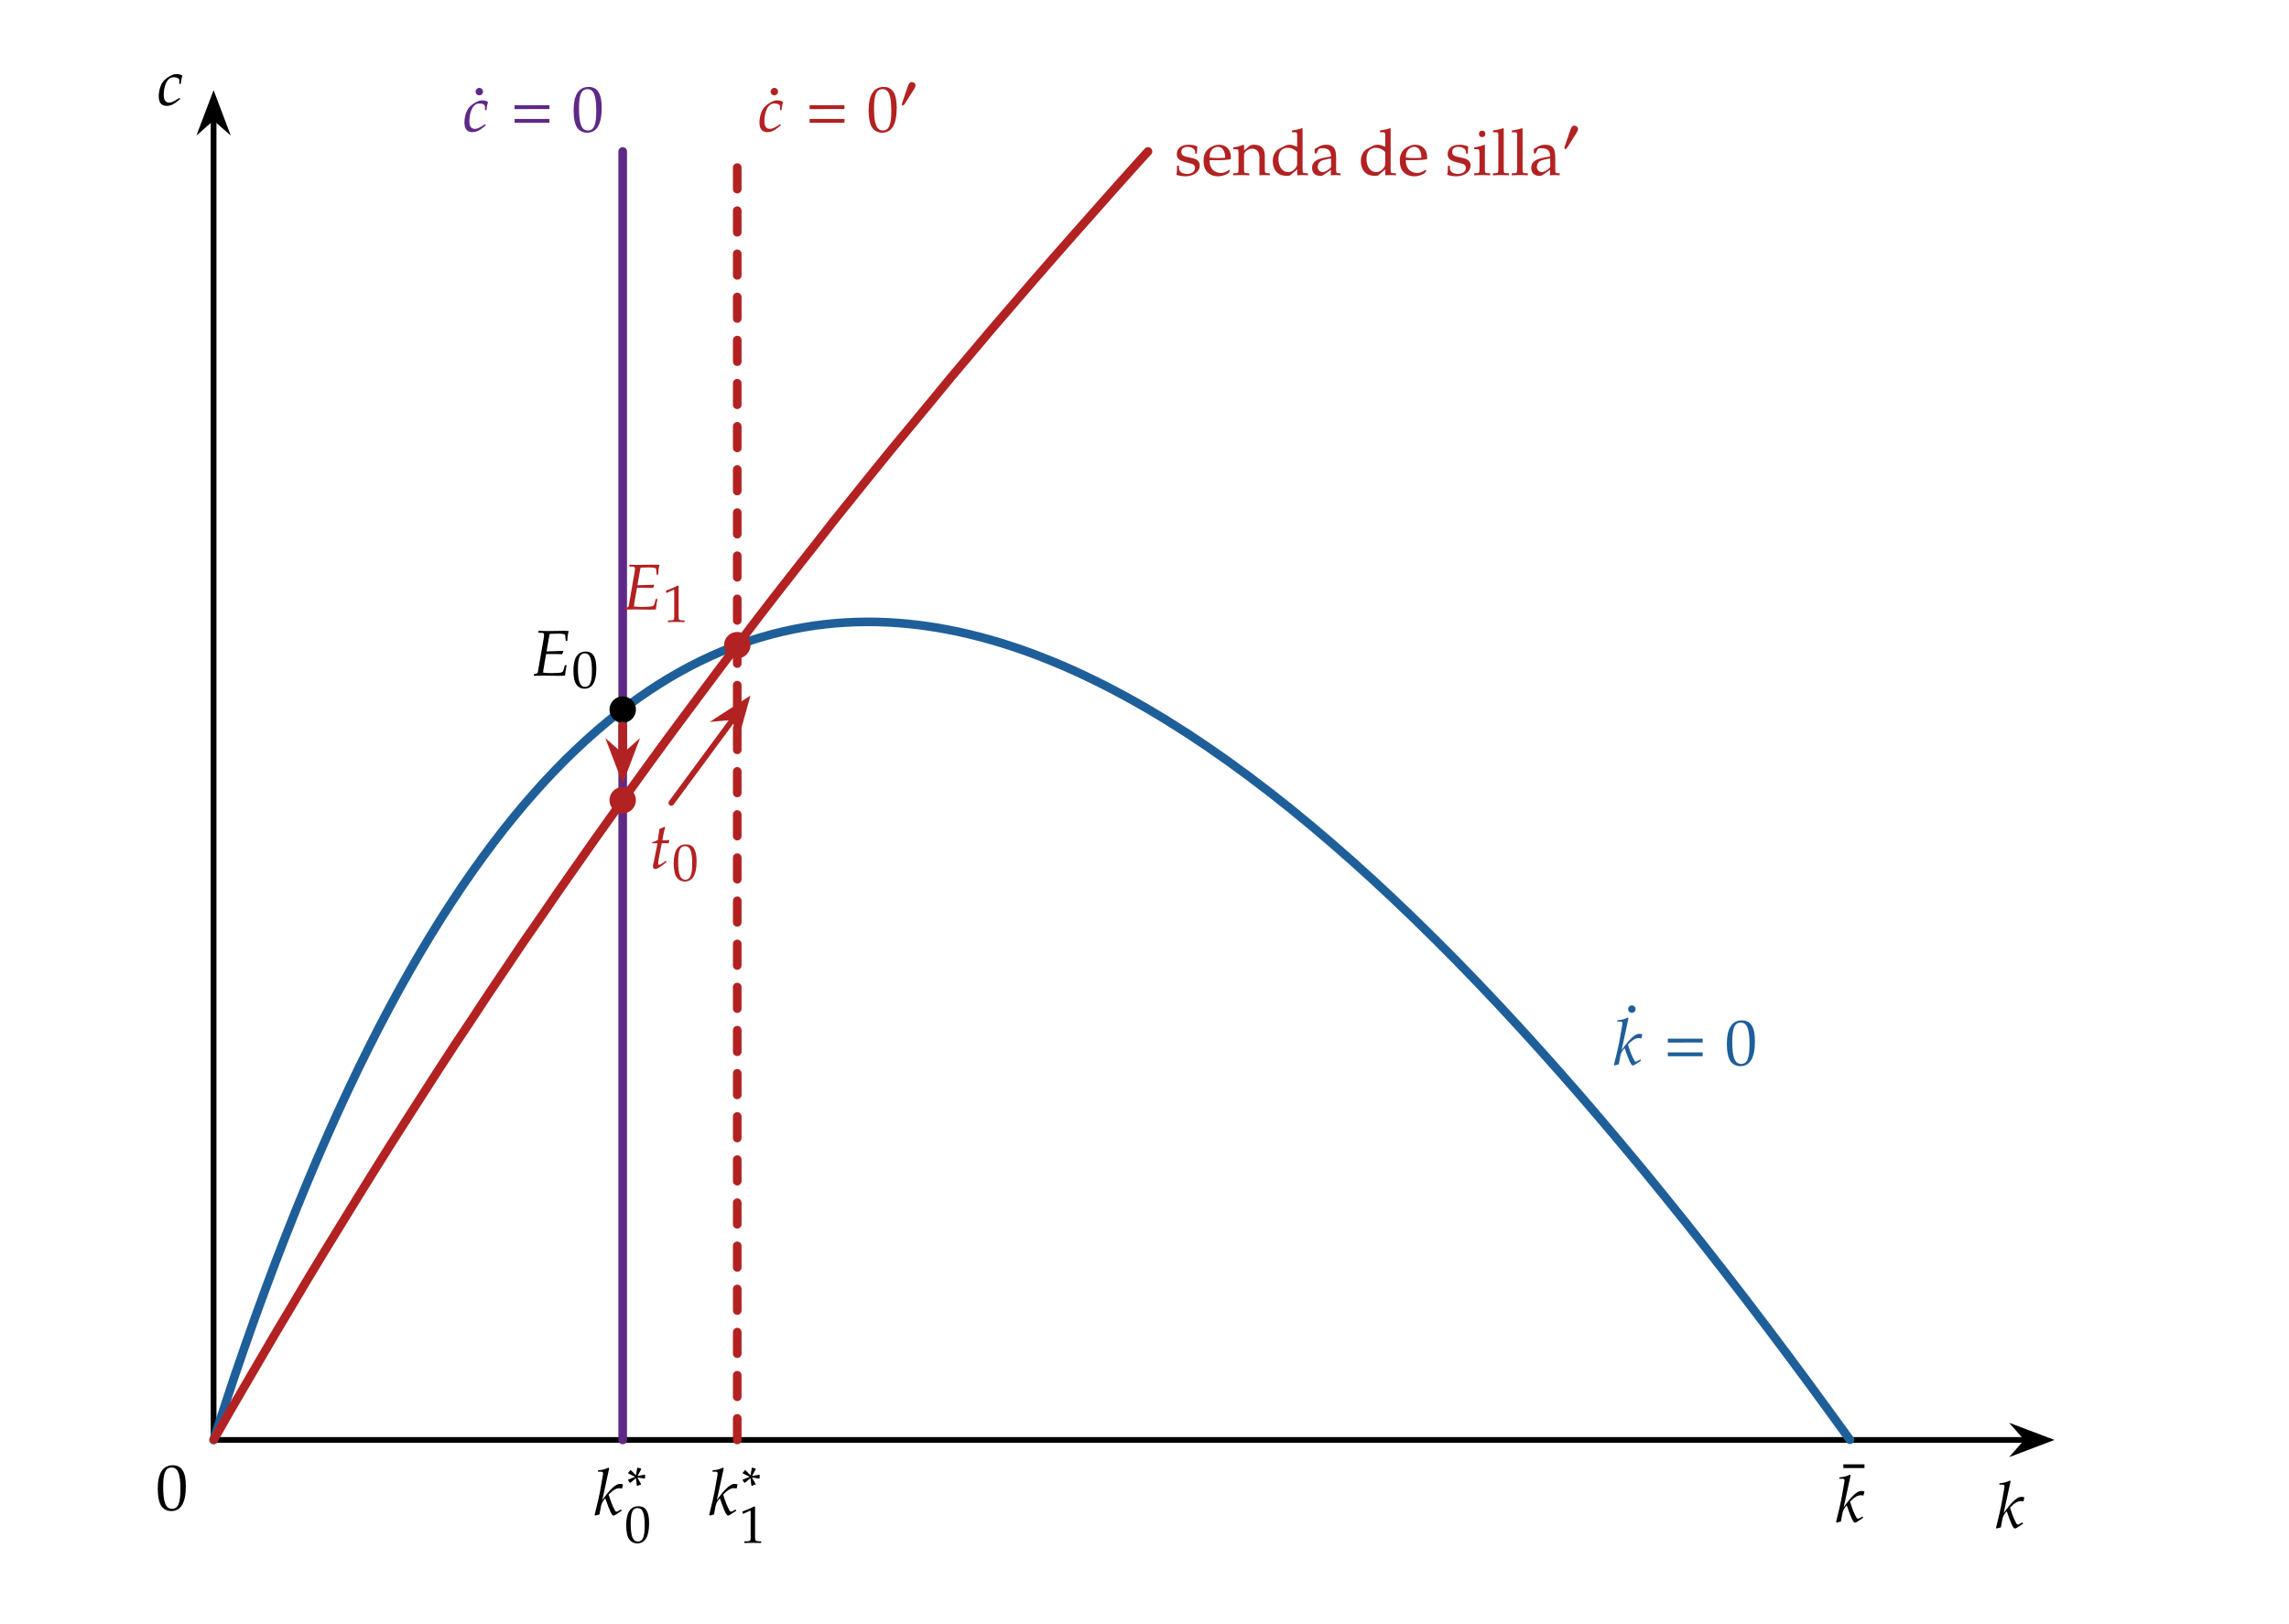
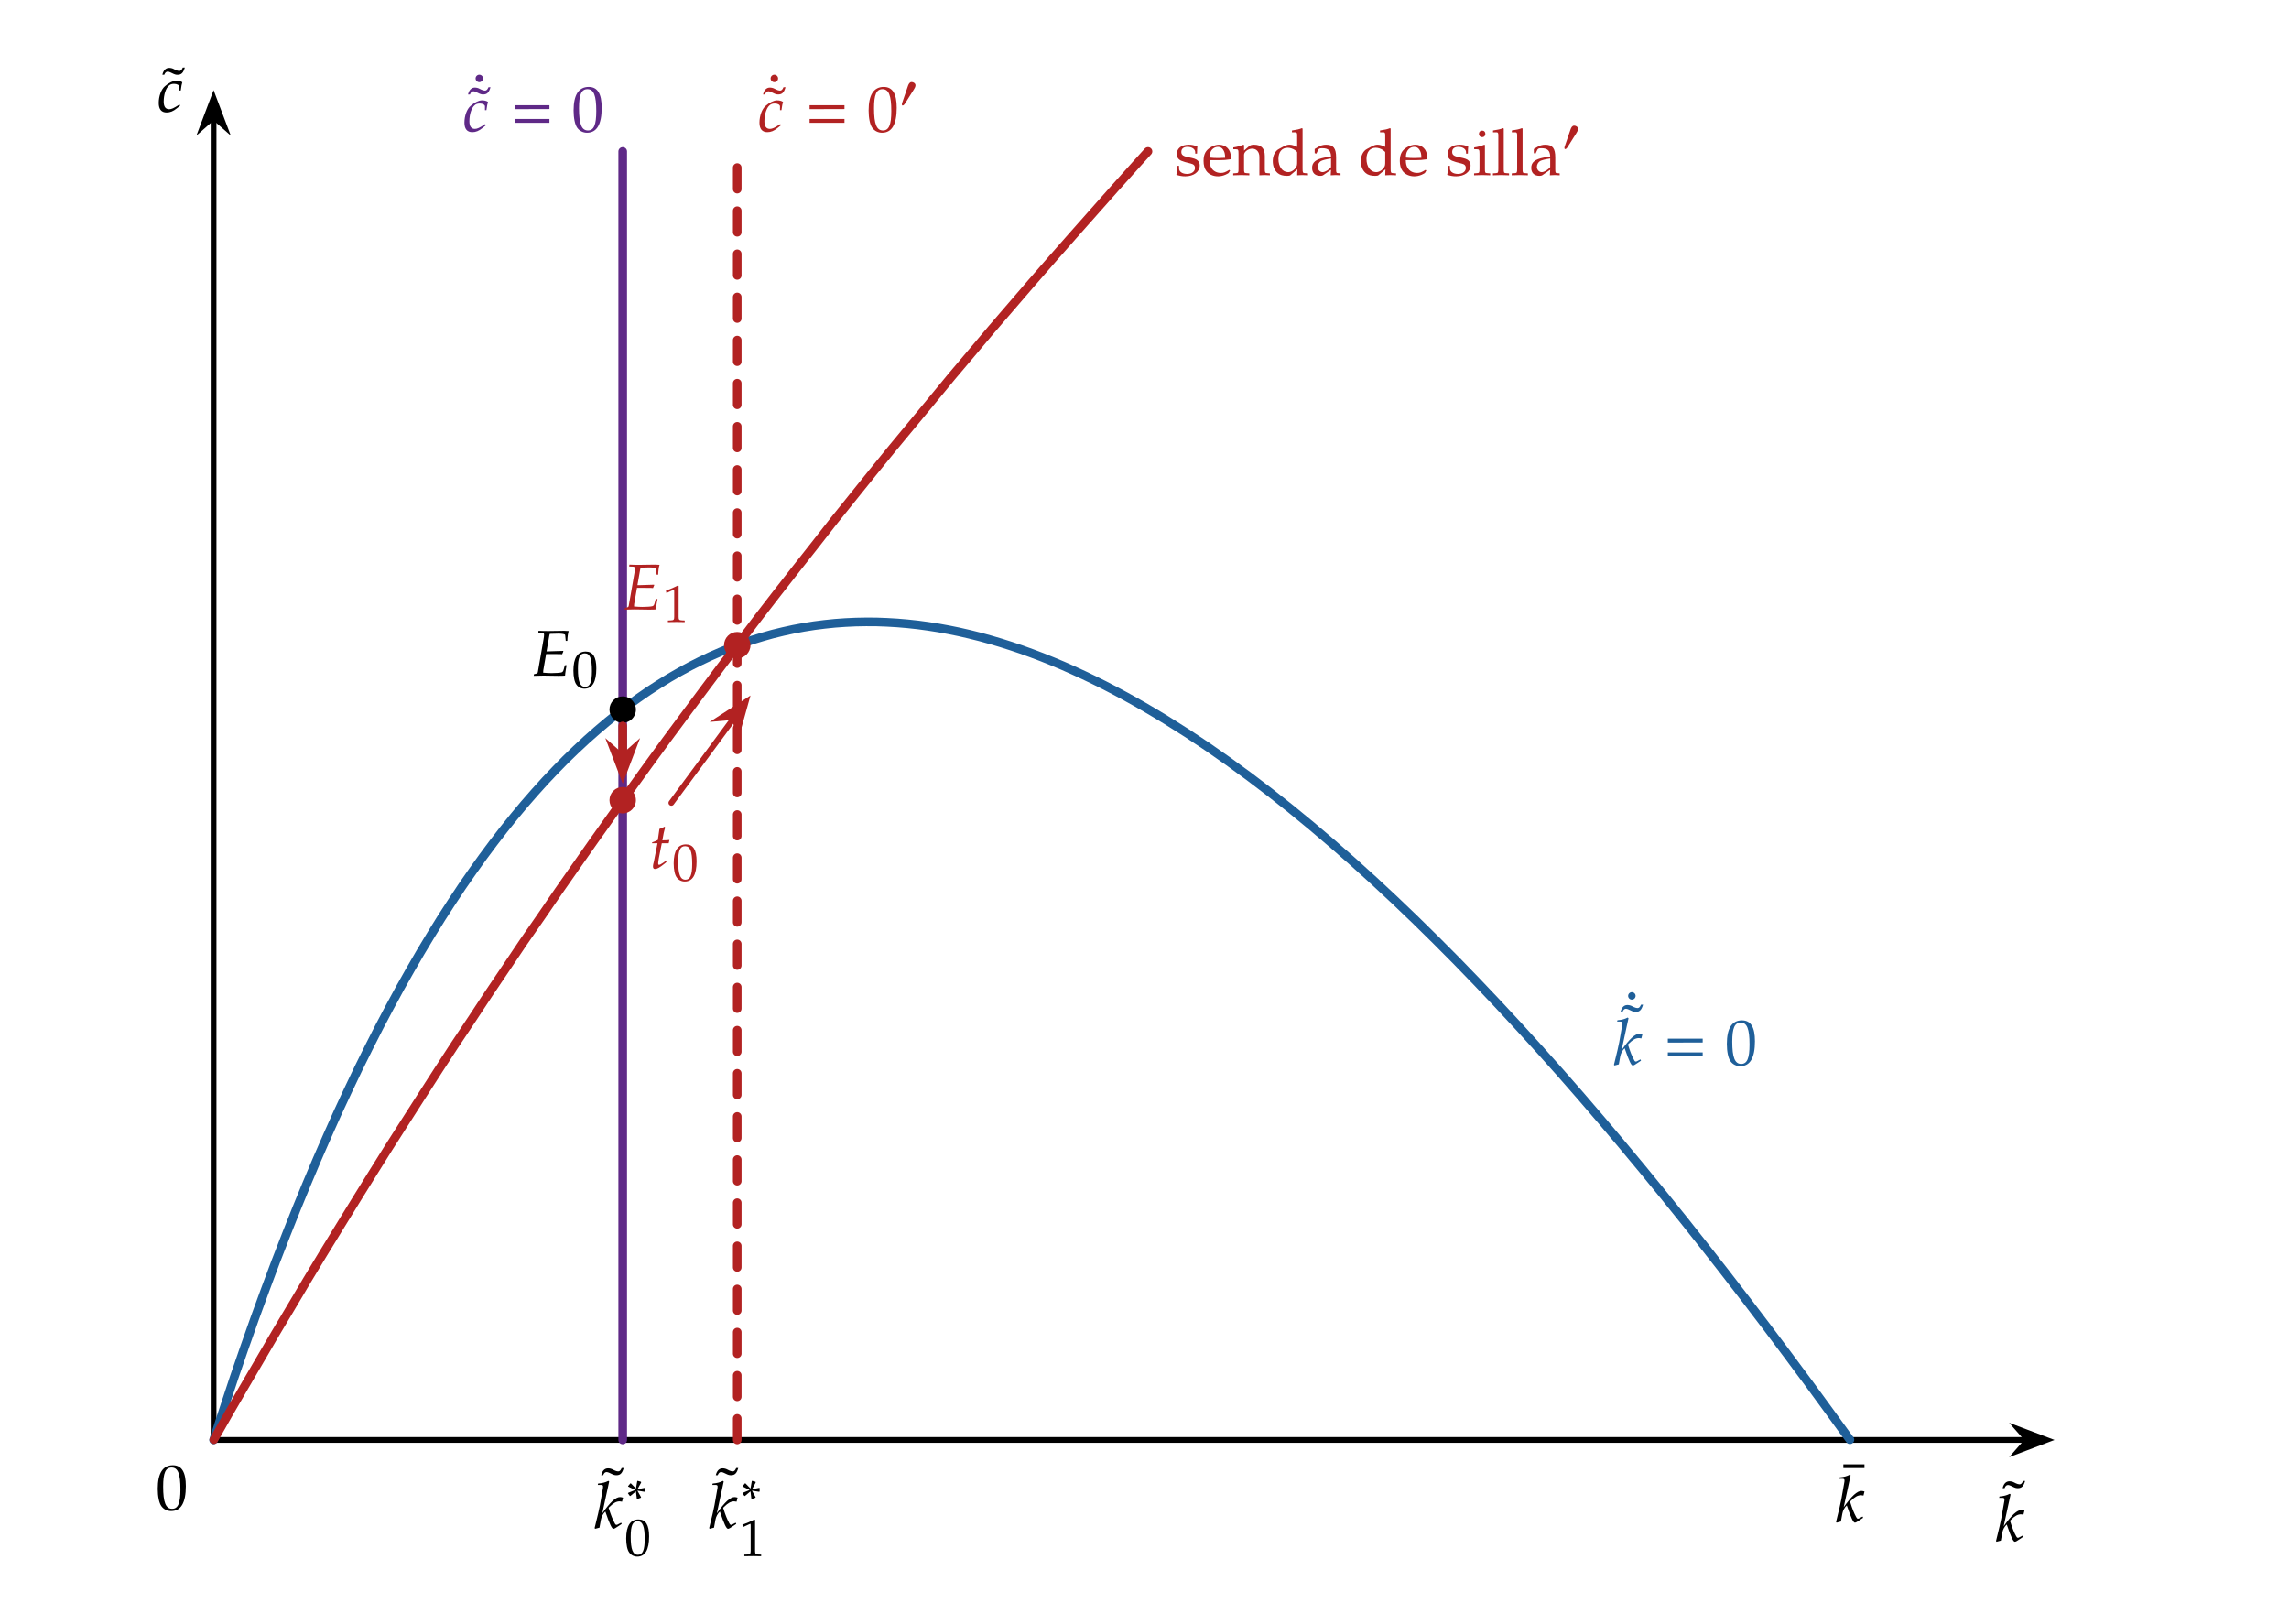
<svg xmlns="http://www.w3.org/2000/svg" xmlns:xlink="http://www.w3.org/1999/xlink" width="316.946" height="224.82" viewBox="0 0 316.946 224.82">
  <defs>
    <g>
      <g id="glyph-0-0">
+         <path d="M 2.844 -6.016 C 2.688 -5.656 2.562 -5.547 2.344 -5.547 C 2.203 -5.547 2.016 -5.609 1.844 -5.688 L 1.625 -5.797 C 1.406 -5.922 1.156 -5.969 0.953 -5.969 C 0.484 -5.969 0.156 -5.625 0.016 -5.016 L 0.281 -5.016 C 0.391 -5.312 0.547 -5.453 0.766 -5.453 C 0.875 -5.453 1 -5.406 1.141 -5.344 L 1.375 -5.234 C 1.75 -5.047 1.891 -5.016 2.125 -5.016 C 2.656 -5.016 2.922 -5.297 3.125 -6.016 Z M 2.844 -6.016 " />
+       </g>
+       <g id="glyph-0-1">
+         <path d="M 1.062 -5.406 C 1.062 -5.125 1.297 -4.891 1.578 -4.891 C 1.859 -4.891 2.094 -5.125 2.094 -5.406 C 2.094 -5.688 1.859 -5.922 1.578 -5.922 C 1.297 -5.922 1.062 -5.688 1.062 -5.406 Z M 1.062 -5.406 " />
+       </g>
+       <g id="glyph-0-2">
+         <path d="M 0.109 -5.672 L 0.109 -5.156 L 3.031 -5.156 L 3.031 -5.672 Z M 0.109 -5.672 " />
+       </g>
+       <g id="glyph-1-0">
        <path d="M 3.828 -0.594 L 3.75 -0.766 L 3.359 -0.562 C 3.234 -0.484 3.172 -0.469 3.109 -0.469 C 3.016 -0.469 2.953 -0.516 2.875 -0.672 C 2.562 -1.25 2.359 -1.734 2.016 -2.828 L 2.141 -2.953 C 2.688 -3.5 3.094 -3.719 3.547 -3.719 C 3.609 -3.719 3.719 -3.703 3.875 -3.672 L 4.016 -4.234 C 3.859 -4.281 3.703 -4.312 3.594 -4.312 C 3 -4.312 2.25 -3.625 1.141 -2.062 L 2.094 -6.469 L 1.984 -6.562 C 1.516 -6.328 1.203 -6.25 0.562 -6.188 L 0.516 -6 L 0.953 -6 C 1.156 -6 1.25 -5.938 1.25 -5.781 C 1.25 -5.719 1.25 -5.625 1.234 -5.562 L 0.812 -3.172 C 0.688 -2.5 0.531 -1.875 0.078 -0.016 L 0.156 0.078 L 0.75 -0.078 L 0.953 -1.188 C 1.031 -1.609 1.25 -2.016 1.562 -2.312 C 2.172 -0.531 2.469 0.078 2.688 0.078 C 2.797 0.078 3.016 -0.031 3.406 -0.312 Z M 3.828 -0.594 " />
      </g>
-       <g id="glyph-0-1">
+       <g id="glyph-1-1">
        <path d="M 3.172 -0.844 L 3.094 -1.031 L 2.969 -0.938 C 2.312 -0.516 1.984 -0.359 1.672 -0.359 C 1.156 -0.359 0.906 -0.719 0.906 -1.422 C 0.906 -2.375 1.203 -3.297 1.641 -3.641 C 1.828 -3.812 2.047 -3.875 2.344 -3.875 C 2.734 -3.875 3.062 -3.703 3.062 -3.484 L 3.062 -2.953 L 3.266 -2.953 C 3.344 -3.531 3.406 -3.875 3.484 -4.094 C 3.266 -4.25 2.969 -4.312 2.625 -4.312 C 2.219 -4.312 1.578 -4 1.078 -3.547 C 0.562 -3.109 0.219 -2.172 0.219 -1.219 C 0.219 -0.359 0.594 0.094 1.312 0.094 C 1.797 0.094 2.234 -0.078 2.719 -0.484 Z M 3.172 -0.844 " />
      </g>
-       <g id="glyph-0-2">
+       <g id="glyph-1-2">
        <path d="M 4.609 0 L 4.641 -0.328 C 4.688 -0.703 4.75 -1.078 4.828 -1.438 L 4.578 -1.438 L 4.438 -0.906 C 4.359 -0.594 4.281 -0.484 4.094 -0.438 C 3.922 -0.391 3.281 -0.344 2.75 -0.344 C 2.375 -0.344 2.141 -0.359 1.578 -0.406 C 1.578 -0.516 1.578 -0.625 1.594 -0.719 L 1.984 -2.984 L 3.031 -2.984 C 4.156 -2.984 3.938 -2.969 4.203 -2.953 L 4.375 -3.359 L 4.344 -3.422 L 2.375 -3.359 L 2.047 -3.359 L 2.422 -5.5 C 2.453 -5.641 2.469 -5.719 2.5 -5.781 C 3.016 -5.797 2.781 -5.797 3.672 -5.812 C 4.25 -5.812 4.625 -5.734 4.625 -5.609 L 4.703 -4.812 L 4.922 -4.812 C 4.938 -5.375 5 -5.828 5.109 -6.172 C 4.906 -6.188 4.688 -6.203 4.484 -6.203 C 3.781 -6.203 3.078 -6.172 2.375 -6.172 C 1.891 -6.172 1.422 -6.172 0.938 -6.203 L 0.906 -5.938 L 1.391 -5.922 C 1.609 -5.922 1.703 -5.844 1.703 -5.688 C 1.703 -5.562 1.688 -5.297 1.625 -5 L 0.844 -0.5 C 0.828 -0.328 0.703 -0.266 0.312 -0.203 L 0.266 0.031 C 0.719 0.016 1.188 0 1.641 0 C 2.312 0 2.984 0.031 3.656 0.031 C 4.438 0.031 4.25 0.016 4.609 0 Z M 4.609 0 " />
      </g>
-       <g id="glyph-0-3">
+       <g id="glyph-1-3">
        <path d="M 2.375 -0.891 L 2.281 -1.047 L 1.875 -0.766 C 1.609 -0.578 1.438 -0.5 1.328 -0.5 C 1.266 -0.5 1.219 -0.578 1.219 -0.688 C 1.219 -0.906 1.328 -1.609 1.609 -2.938 L 1.719 -3.484 L 2.672 -3.484 L 2.781 -3.938 C 2.438 -3.906 2.125 -3.891 1.797 -3.891 C 1.938 -4.734 2.031 -5.172 2.188 -5.656 L 2.094 -5.781 C 1.922 -5.672 1.672 -5.562 1.391 -5.469 L 1.172 -3.938 C 0.781 -3.75 0.547 -3.656 0.391 -3.609 L 0.359 -3.484 L 1.125 -3.484 L 0.625 -0.953 C 0.578 -0.734 0.5 -0.516 0.5 -0.281 C 0.5 -0.047 0.594 0.078 0.766 0.078 C 1.078 0.078 1.391 -0.094 2.094 -0.656 C 2.25 -0.781 2.203 -0.75 2.375 -0.891 Z M 2.375 -0.891 " />
      </g>
-       <g id="glyph-1-0">
+       <g id="glyph-2-0">
        <path d="M 4.156 -3.281 C 4.156 -5.234 3.578 -6.172 2.359 -6.172 C 0.969 -6.172 0.266 -5.062 0.266 -2.906 C 0.266 -1.859 0.453 -0.953 0.766 -0.516 C 1.078 -0.078 1.578 0.172 2.125 0.172 C 3.484 0.172 4.156 -0.984 4.156 -3.281 Z M 3.406 -2.828 C 3.406 -0.922 3.078 -0.141 2.25 -0.141 C 1.375 -0.141 1.016 -1.031 1.016 -3.219 C 1.016 -5.109 1.344 -5.859 2.188 -5.859 C 3.062 -5.859 3.406 -4.984 3.406 -2.828 Z M 3.406 -2.828 " />
-       </g>
-       <g id="glyph-2-0">
-         <path d="M 1.062 -5.406 C 1.062 -5.125 1.297 -4.891 1.578 -4.891 C 1.859 -4.891 2.094 -5.125 2.094 -5.406 C 2.094 -5.688 1.859 -5.922 1.578 -5.922 C 1.297 -5.922 1.062 -5.688 1.062 -5.406 Z M 1.062 -5.406 " />
-       </g>
-       <g id="glyph-2-1">
-         <path d="M 0.109 -5.672 L 0.109 -5.156 L 3.031 -5.156 L 3.031 -5.672 Z M 0.109 -5.672 " />
      </g>
      <g id="glyph-3-0">
        <path d="M 0.578 -3.094 L 5.406 -3.109 L 5.406 -3.641 L 0.578 -3.641 Z M 0.578 -1.203 L 5.406 -1.203 L 5.406 -1.734 L 0.578 -1.734 Z M 0.578 -1.203 " />
      </g>
      <g id="glyph-4-0">
        <path d="M 2.594 -1.781 L 2.594 -2.234 L 2.562 -2.266 L 1.547 -2.078 L 2.047 -3 L 2.031 -3.109 L 1.578 -3.234 L 1.516 -3.219 L 1.328 -2.172 L 0.625 -2.891 L 0.562 -2.891 L 0.234 -2.5 L 0.266 -2.438 L 1.219 -1.969 L 0.266 -1.578 L 0.219 -1.516 L 0.484 -1.141 L 0.562 -1.141 L 1.328 -1.781 L 1.453 -0.75 L 1.531 -0.719 L 2.031 -0.906 L 2.031 -0.984 L 1.531 -1.875 L 2.531 -1.719 Z M 2.594 -1.781 " />
      </g>
      <g id="glyph-4-1">
        <path d="M 2.281 -3.141 C 2.281 -3.406 2 -3.594 1.75 -3.594 C 1.469 -3.594 1.344 -3.328 1.25 -3.094 L 0.453 -0.766 C 0.438 -0.719 0.391 -0.578 0.391 -0.5 C 0.391 -0.438 0.422 -0.344 0.5 -0.344 C 0.625 -0.344 0.75 -0.5 0.812 -0.594 L 2.062 -2.578 C 2.156 -2.734 2.281 -2.938 2.281 -3.141 Z M 2.281 -3.141 " />
      </g>
      <g id="glyph-5-0">
        <path d="M 3.375 -2.656 C 3.375 -4.25 2.906 -5 1.906 -5 C 0.781 -5 0.203 -4.109 0.203 -2.359 C 0.203 -1.5 0.359 -0.766 0.625 -0.422 C 0.875 -0.062 1.281 0.141 1.734 0.141 C 2.828 0.141 3.375 -0.797 3.375 -2.656 Z M 2.766 -2.297 C 2.766 -0.75 2.484 -0.109 1.828 -0.109 C 1.125 -0.109 0.828 -0.844 0.828 -2.609 C 0.828 -4.156 1.094 -4.75 1.781 -4.75 C 2.484 -4.75 2.766 -4.047 2.766 -2.297 Z M 2.766 -2.297 " />
      </g>
      <g id="glyph-5-1">
        <path d="M 3.031 0.016 L 3.031 -0.203 L 2.656 -0.219 C 2.266 -0.234 2.188 -0.312 2.188 -0.703 L 2.188 -5 L 2.078 -5.047 C 1.609 -4.797 1.094 -4.578 0.438 -4.344 L 0.484 -4.031 L 0.562 -4.031 C 0.875 -4.172 1.203 -4.328 1.516 -4.469 C 1.562 -4.469 1.578 -4.391 1.578 -4.219 L 1.578 -0.703 C 1.578 -0.312 1.5 -0.234 1.109 -0.219 L 0.703 -0.203 L 0.703 0.016 C 1.094 0 1.5 0 1.891 0 C 2.281 0 2.656 0 3.031 0.016 Z M 3.031 0.016 " />
      </g>
      <g id="glyph-6-0">
        <path d="M 3.5 -1.328 C 3.5 -1.609 3.422 -1.812 3.25 -1.984 C 3.016 -2.219 2.719 -2.312 1.938 -2.469 C 1.203 -2.609 0.953 -2.797 0.953 -3.203 C 0.953 -3.656 1.266 -3.906 1.812 -3.906 C 2.422 -3.906 2.875 -3.594 2.875 -3.172 L 2.875 -2.969 L 3.125 -2.969 C 3.141 -3.484 3.141 -3.703 3.172 -3.969 C 2.688 -4.141 2.375 -4.203 2 -4.203 C 0.969 -4.203 0.328 -3.703 0.328 -2.906 C 0.328 -2.469 0.531 -2.172 0.938 -1.984 C 1.188 -1.875 1.656 -1.734 2.266 -1.594 C 2.672 -1.5 2.844 -1.312 2.844 -0.969 C 2.844 -0.5 2.391 -0.156 1.75 -0.156 C 1.094 -0.156 0.641 -0.469 0.641 -0.906 L 0.641 -1.281 L 0.359 -1.281 C 0.359 -0.656 0.344 -0.391 0.266 -0.031 C 0.734 0.109 1.078 0.172 1.5 0.172 C 2.672 0.172 3.5 -0.453 3.5 -1.328 Z M 3.5 -1.328 " />
      </g>
      <g id="glyph-6-1">
        <path d="M 4.016 -2.5 C 4.016 -3.531 3.344 -4.203 2.344 -4.203 C 2.016 -4.203 1.625 -4.078 1.266 -3.875 C 0.531 -3.453 0.234 -2.891 0.234 -1.953 C 0.234 -1.391 0.359 -0.906 0.609 -0.578 C 0.953 -0.094 1.562 0.172 2.234 0.172 C 2.562 0.172 2.906 0.109 3.266 -0.047 C 3.516 -0.156 3.703 -0.266 3.734 -0.328 L 3.906 -0.625 L 3.797 -0.719 C 3.219 -0.375 3.016 -0.297 2.625 -0.297 C 2.047 -0.297 1.562 -0.562 1.312 -1 C 1.141 -1.297 1.078 -1.547 1.062 -2.062 L 2.375 -2.062 C 2.984 -2.062 3.375 -2.094 4 -2.188 C 4 -2.312 4.016 -2.391 4.016 -2.5 Z M 3.219 -2.391 L 2.219 -2.359 C 1.797 -2.359 1.562 -2.375 1.078 -2.422 C 1.078 -2.844 1.125 -3.031 1.234 -3.266 C 1.422 -3.656 1.812 -3.906 2.234 -3.906 C 2.531 -3.906 2.766 -3.781 2.922 -3.547 C 3.125 -3.25 3.219 -2.984 3.219 -2.391 Z M 3.219 -2.391 " />
      </g>
      <g id="glyph-6-2">
        <path d="M 5.125 0.031 L 5.125 -0.234 L 4.75 -0.266 C 4.453 -0.281 4.422 -0.344 4.422 -0.906 L 4.422 -2.641 C 4.422 -3.688 3.938 -4.203 2.922 -4.203 C 2.594 -4.203 2.406 -4.141 2.219 -3.969 L 1.547 -3.391 L 1.547 -4.156 L 1.453 -4.203 C 1 -4.016 0.531 -3.891 0.062 -3.828 L 0.062 -3.578 L 0.391 -3.578 C 0.75 -3.578 0.781 -3.516 0.781 -2.922 L 0.781 -0.906 C 0.781 -0.344 0.766 -0.281 0.453 -0.266 L 0.047 -0.234 L 0.047 0.031 C 0.422 0.016 0.797 0 1.156 0 C 1.531 0 1.906 0.016 2.281 0.031 L 2.281 -0.234 L 1.875 -0.266 C 1.562 -0.281 1.547 -0.344 1.547 -0.906 L 1.547 -2.812 C 1.547 -3.219 2.125 -3.656 2.672 -3.656 C 3.281 -3.656 3.672 -3.203 3.672 -2.516 L 3.672 0.031 C 3.906 0.016 4.141 0 4.375 0 C 4.625 0 4.875 0.016 5.125 0.031 Z M 5.125 0.031 " />
      </g>
      <g id="glyph-6-3">
        <path d="M 5.188 0.031 L 5.188 -0.234 L 4.766 -0.266 C 4.469 -0.281 4.438 -0.344 4.438 -0.906 L 4.438 -6.422 L 4.359 -6.5 C 3.969 -6.344 3.672 -6.281 2.969 -6.172 L 2.969 -5.922 L 3.469 -5.922 C 3.625 -5.922 3.688 -5.812 3.688 -5.547 L 3.688 -3.906 C 3.188 -4.125 2.938 -4.203 2.625 -4.203 C 2.375 -4.203 2.172 -4.141 1.938 -4.031 L 1.156 -3.609 C 0.641 -3.344 0.312 -2.688 0.312 -1.938 C 0.312 -1.219 0.562 -0.625 1 -0.266 C 1.297 -0.016 1.719 0.109 2.297 0.109 C 2.484 0.109 2.688 0.078 2.734 0.031 L 3.719 -0.797 L 3.688 0.031 C 3.906 0.016 4.141 0 4.375 0 C 4.641 0 4.922 0.016 5.188 0.031 Z M 3.688 -1.984 C 3.688 -1.391 3.672 -1.312 3.547 -1.094 C 3.297 -0.688 2.859 -0.406 2.438 -0.406 C 1.656 -0.406 1.094 -1.156 1.094 -2.234 C 1.094 -3.203 1.578 -3.781 2.375 -3.781 C 2.719 -3.781 3.078 -3.656 3.391 -3.453 C 3.578 -3.328 3.688 -3.203 3.688 -3.141 Z M 3.688 -1.984 " />
      </g>
      <g id="glyph-6-4">
        <path d="M 4.219 0.031 L 4.219 -0.234 L 3.875 -0.266 C 3.656 -0.266 3.609 -0.344 3.609 -0.781 L 3.609 -2.422 C 3.609 -3.719 3.234 -4.203 2.203 -4.203 C 1.812 -4.203 1.453 -4.094 1.125 -3.891 L 0.641 -3.609 L 0.641 -3.031 L 0.875 -2.969 L 1 -3.234 C 1.172 -3.656 1.266 -3.719 1.688 -3.719 C 2.531 -3.719 2.875 -3.391 2.906 -2.578 L 2.016 -2.422 C 0.797 -2.188 0.281 -1.766 0.281 -1 C 0.281 -0.297 0.703 0.109 1.422 0.109 C 1.578 0.109 1.734 0.078 1.797 0.031 L 2.906 -0.734 L 2.859 0.031 C 3.094 0.016 3.328 0 3.547 0 C 3.781 0 4 0.016 4.219 0.031 Z M 2.906 -1.109 C 2.641 -0.75 2.078 -0.406 1.734 -0.406 C 1.375 -0.406 1.062 -0.734 1.062 -1.125 C 1.062 -1.453 1.234 -1.766 1.5 -1.938 C 1.734 -2.062 2.219 -2.188 2.906 -2.297 Z M 2.906 -1.109 " />
      </g>
      <g id="glyph-6-5">
        <path d="M 2.422 0.031 L 2.422 -0.234 L 2.016 -0.266 C 1.703 -0.281 1.688 -0.344 1.688 -0.906 L 1.688 -4.156 L 1.609 -4.203 C 1.141 -4.016 0.688 -3.891 0.203 -3.828 L 0.203 -3.578 L 0.531 -3.578 C 0.891 -3.578 0.938 -3.516 0.938 -2.922 L 0.938 -0.906 C 0.938 -0.344 0.906 -0.281 0.594 -0.266 L 0.188 -0.234 L 0.188 0.031 C 0.562 0.016 0.938 0 1.312 0 C 1.688 0 2.047 0.016 2.422 0.031 Z M 1.75 -5.703 C 1.75 -5.969 1.578 -6.156 1.312 -6.156 C 1.031 -6.156 0.859 -5.969 0.859 -5.703 C 0.859 -5.438 1.031 -5.25 1.312 -5.25 C 1.578 -5.25 1.75 -5.438 1.75 -5.703 Z M 1.75 -5.703 " />
      </g>
      <g id="glyph-6-6">
        <path d="M 2.422 0.031 L 2.422 -0.234 L 2.016 -0.266 C 1.703 -0.281 1.688 -0.344 1.688 -0.906 L 1.688 -6.422 L 1.609 -6.5 C 1.203 -6.344 0.906 -6.281 0.203 -6.172 L 0.203 -5.922 L 0.703 -5.922 C 0.875 -5.922 0.938 -5.812 0.938 -5.547 L 0.938 -0.906 C 0.938 -0.344 0.906 -0.281 0.594 -0.266 L 0.188 -0.234 L 0.188 0.031 C 0.562 0.016 0.938 0 1.312 0 C 1.688 0 2.047 0.016 2.422 0.031 Z M 2.422 0.031 " />
      </g>
    </g>
  </defs>
  <path fill="none" stroke-width="0.797" stroke-linecap="round" stroke-linejoin="round" stroke="rgb(0%, 0%, 0%)" stroke-opacity="1" stroke-miterlimit="10" d="M 0.001 0.001 L 251.241 0.001 " transform="matrix(0.9992, 0, 0, -0.9992, 29.5732, 199.4153)" />
  <path fill-rule="nonzero" fill="rgb(0%, 0%, 0%)" fill-opacity="1" stroke-width="0.797" stroke-linecap="round" stroke-linejoin="miter" stroke="rgb(0%, 0%, 0%)" stroke-opacity="1" stroke-miterlimit="10" d="M 5.1 0.001 L 1.289 1.444 L 2.555 0.001 L 1.289 -1.445 Z M 5.1 0.001 " transform="matrix(0.9992, 0, 0, -0.9992, 278.2591, 199.4153)" />
  <g fill="rgb(0%, 0%, 0%)" fill-opacity="1">
-     <use xlink:href="#glyph-0-0" x="276.3" y="211.605" />
+     <use xlink:href="#glyph-0-0" x="277.281" y="211.107" />
+   </g>
+   <g fill="rgb(0%, 0%, 0%)" fill-opacity="1">
+     <use xlink:href="#glyph-1-0" x="276.3" y="213.432" />
  </g>
  <path fill="none" stroke-width="0.797" stroke-linecap="round" stroke-linejoin="round" stroke="rgb(0%, 0%, 0%)" stroke-opacity="1" stroke-miterlimit="10" d="M 0.001 0.001 L 0.001 183.206 " transform="matrix(0.9992, 0, 0, -0.9992, 29.5732, 199.4153)" />
  <path fill-rule="nonzero" fill="rgb(0%, 0%, 0%)" fill-opacity="1" stroke-width="0.797" stroke-linecap="round" stroke-linejoin="miter" stroke="rgb(0%, 0%, 0%)" stroke-opacity="1" stroke-miterlimit="10" d="M 5.102 -0.001 L 1.286 1.442 L 2.553 -0.001 L 1.286 -1.444 Z M 5.102 -0.001 " transform="matrix(0, -0.9992, -0.9992, 0, 29.5732, 18.70719)" />
  <g fill="rgb(0%, 0%, 0%)" fill-opacity="1">
-     <use xlink:href="#glyph-0-1" x="21.762" y="14.57" />
-   </g>
-   <g fill="rgb(0%, 0%, 0%)" fill-opacity="1">
-     <use xlink:href="#glyph-1-0" x="21.577" y="209.092" />
+     <use xlink:href="#glyph-0-0" x="22.466" y="15.373" />
+   </g>
+   <g fill="rgb(0%, 0%, 0%)" fill-opacity="1">
+     <use xlink:href="#glyph-1-1" x="21.762" y="15.485" />
+   </g>
+   <g fill="rgb(0%, 0%, 0%)" fill-opacity="1">
+     <use xlink:href="#glyph-2-0" x="21.577" y="209.092" />
  </g>
  <path fill="none" stroke-width="1.196" stroke-linecap="round" stroke-linejoin="round" stroke="rgb(12.157%, 37.256%, 59.999%)" stroke-opacity="1" stroke-miterlimit="10" d="M 0.001 0.001 C 0.001 0.001 2.073 6.366 2.87 8.719 C 3.668 11.069 4.942 14.728 5.74 16.948 C 6.537 19.169 7.816 22.621 8.609 24.716 C 9.407 26.808 10.685 30.06 11.483 32.035 C 12.276 34.005 13.555 37.074 14.352 38.931 C 15.15 40.788 16.424 43.673 17.222 45.42 C 18.019 47.168 19.298 49.877 20.091 51.519 C 20.889 53.161 22.167 55.706 22.961 57.246 C 23.758 58.787 25.037 61.175 25.834 62.618 C 26.628 64.056 27.906 66.293 28.704 67.641 C 29.501 68.99 30.776 71.082 31.573 72.34 C 32.371 73.599 33.649 75.55 34.443 76.723 C 35.24 77.896 36.519 79.71 37.316 80.8 C 38.11 81.891 39.388 83.576 40.186 84.588 C 40.979 85.601 42.257 87.161 43.055 88.095 C 43.853 89.03 45.127 90.468 45.924 91.332 C 46.722 92.196 48 93.517 48.794 94.311 C 49.591 95.101 50.87 96.313 51.667 97.036 C 52.461 97.759 53.739 98.866 54.537 99.522 C 55.334 100.179 56.609 101.184 57.406 101.778 C 58.204 102.372 59.482 103.275 60.276 103.807 C 61.073 104.339 62.352 105.148 63.145 105.621 C 63.943 106.098 65.221 106.809 66.019 107.228 C 66.812 107.646 68.091 108.268 68.888 108.631 C 69.686 108.995 70.96 109.53 71.758 109.839 C 72.555 110.152 73.834 110.605 74.627 110.863 C 75.425 111.121 76.703 111.493 77.501 111.704 C 78.294 111.911 79.572 112.204 80.37 112.365 C 81.164 112.529 82.442 112.748 83.239 112.861 C 84.037 112.974 85.311 113.119 86.109 113.189 C 86.906 113.26 88.185 113.334 88.978 113.358 C 89.776 113.385 91.054 113.393 91.852 113.377 C 92.645 113.358 93.924 113.299 94.721 113.24 C 95.519 113.186 96.793 113.06 97.591 112.963 C 98.388 112.865 99.667 112.681 100.46 112.544 C 101.258 112.408 102.536 112.161 103.33 111.989 C 104.127 111.817 105.406 111.508 106.203 111.301 C 106.997 111.09 108.275 110.73 109.073 110.484 C 109.87 110.242 111.145 109.824 111.942 109.546 C 112.74 109.268 114.018 108.795 114.812 108.483 C 115.609 108.174 116.887 107.65 117.685 107.306 C 118.479 106.962 119.757 106.387 120.554 106.012 C 121.348 105.64 122.626 105.015 123.424 104.612 C 124.221 104.206 125.496 103.533 126.293 103.099 C 127.091 102.665 128.369 101.946 129.163 101.485 C 129.96 101.024 131.239 100.257 132.036 99.765 C 132.83 99.276 134.108 98.467 134.906 97.951 C 135.703 97.435 136.978 96.582 137.775 96.039 C 138.573 95.496 139.851 94.6 140.645 94.03 C 141.442 93.463 142.721 92.528 143.514 91.934 C 144.312 91.34 145.59 90.367 146.388 89.745 C 147.181 89.127 148.46 88.115 149.257 87.474 C 150.055 86.829 151.329 85.781 152.127 85.116 C 152.924 84.448 154.203 83.361 154.996 82.673 C 155.794 81.985 157.072 80.863 157.869 80.155 C 158.663 79.444 159.941 78.287 160.739 77.556 C 161.533 76.824 162.811 75.632 163.608 74.881 C 164.406 74.127 165.68 72.907 166.478 72.133 C 167.275 71.359 168.554 70.104 169.347 69.311 C 170.145 68.521 171.423 67.231 172.221 66.422 C 173.014 65.608 174.293 64.291 175.09 63.458 C 175.888 62.63 177.162 61.281 177.96 60.432 C 178.757 59.58 180.036 58.204 180.829 57.336 C 181.627 56.468 182.905 55.065 183.699 54.177 C 184.496 53.294 185.775 51.859 186.572 50.956 C 187.366 50.057 188.644 48.595 189.442 47.676 C 190.239 46.757 191.514 45.268 192.311 44.334 C 193.109 43.399 194.387 41.886 195.181 40.932 C 195.978 39.982 197.256 38.442 198.054 37.477 C 198.848 36.511 200.126 34.947 200.923 33.962 C 201.717 32.981 202.995 31.394 203.793 30.397 C 204.59 29.4 205.865 27.785 206.662 26.773 C 207.46 25.764 208.738 24.126 209.532 23.102 C 210.329 22.074 211.608 20.416 212.405 19.376 C 213.199 18.336 214.477 16.655 215.275 15.604 C 216.072 14.548 217.347 12.847 218.144 11.78 C 218.942 10.713 220.22 8.989 221.014 7.91 C 221.811 6.827 223.09 5.083 223.883 3.989 C 224.681 2.898 226.757 0.029 226.757 0.029 " transform="matrix(0.9992, 0, 0, -0.9992, 29.5732, 199.4153)" />
  <g fill="rgb(12.157%, 37.256%, 59.999%)" fill-opacity="1">
-     <use xlink:href="#glyph-2-0" x="224.377" y="145.155" />
-   </g>
-   <g fill="rgb(12.157%, 37.256%, 59.999%)" fill-opacity="1">
-     <use xlink:href="#glyph-0-0" x="223.396" y="147.48" />
+     <use xlink:href="#glyph-0-1" x="224.377" y="143.327" />
+   </g>
+   <g fill="rgb(12.157%, 37.256%, 59.999%)" fill-opacity="1">
+     <use xlink:href="#glyph-0-0" x="224.377" y="145.155" />
+   </g>
+   <g fill="rgb(12.157%, 37.256%, 59.999%)" fill-opacity="1">
+     <use xlink:href="#glyph-1-0" x="223.396" y="147.48" />
  </g>
  <g fill="rgb(12.157%, 37.256%, 59.999%)" fill-opacity="1">
    <use xlink:href="#glyph-3-0" x="230.357" y="147.48" />
  </g>
  <g fill="rgb(12.157%, 37.256%, 59.999%)" fill-opacity="1">
-     <use xlink:href="#glyph-1-0" x="238.842" y="147.48" />
-   </g>
-   <g fill="rgb(0%, 0%, 0%)" fill-opacity="1">
-     <use xlink:href="#glyph-2-1" x="255.133" y="208.465" />
-   </g>
-   <g fill="rgb(0%, 0%, 0%)" fill-opacity="1">
-     <use xlink:href="#glyph-0-0" x="254.151" y="210.789" />
+     <use xlink:href="#glyph-2-0" x="238.842" y="147.48" />
+   </g>
+   <g fill="rgb(0%, 0%, 0%)" fill-opacity="1">
+     <use xlink:href="#glyph-0-2" x="255.133" y="208.465" />
+   </g>
+   <g fill="rgb(0%, 0%, 0%)" fill-opacity="1">
+     <use xlink:href="#glyph-1-0" x="254.151" y="210.789" />
  </g>
  <path fill="none" stroke-width="1.196" stroke-linecap="round" stroke-linejoin="round" stroke="rgb(37.256%, 16.077%, 52.939%)" stroke-opacity="1" stroke-miterlimit="10" d="M 56.695 0.001 L 56.695 178.586 " transform="matrix(0.9992, 0, 0, -0.9992, 29.5732, 199.4153)" />
  <g fill="rgb(0%, 0%, 0%)" fill-opacity="1">
-     <use xlink:href="#glyph-0-0" x="82.255" y="209.812" />
-   </g>
-   <g fill="rgb(0%, 0%, 0%)" fill-opacity="1">
-     <use xlink:href="#glyph-4-0" x="86.726" y="206.487" />
-   </g>
-   <g fill="rgb(0%, 0%, 0%)" fill-opacity="1">
-     <use xlink:href="#glyph-5-0" x="86.503" y="213.597" />
-   </g>
-   <g fill="rgb(37.256%, 16.077%, 52.939%)" fill-opacity="1">
-     <use xlink:href="#glyph-2-0" x="64.791" y="18.097" />
-   </g>
-   <g fill="rgb(37.256%, 16.077%, 52.939%)" fill-opacity="1">
-     <use xlink:href="#glyph-0-1" x="64.088" y="18.208" />
+     <use xlink:href="#glyph-0-0" x="83.236" y="209.315" />
+   </g>
+   <g fill="rgb(0%, 0%, 0%)" fill-opacity="1">
+     <use xlink:href="#glyph-1-0" x="82.255" y="211.641" />
+   </g>
+   <g fill="rgb(0%, 0%, 0%)" fill-opacity="1">
+     <use xlink:href="#glyph-4-0" x="86.726" y="208.314" />
+   </g>
+   <g fill="rgb(0%, 0%, 0%)" fill-opacity="1">
+     <use xlink:href="#glyph-5-0" x="86.503" y="215.425" />
+   </g>
+   <g fill="rgb(37.256%, 16.077%, 52.939%)" fill-opacity="1">
+     <use xlink:href="#glyph-0-1" x="64.791" y="16.269" />
+   </g>
+   <g fill="rgb(37.256%, 16.077%, 52.939%)" fill-opacity="1">
+     <use xlink:href="#glyph-0-0" x="64.791" y="18.097" />
+   </g>
+   <g fill="rgb(37.256%, 16.077%, 52.939%)" fill-opacity="1">
+     <use xlink:href="#glyph-1-1" x="64.088" y="18.208" />
  </g>
  <g fill="rgb(37.256%, 16.077%, 52.939%)" fill-opacity="1">
    <use xlink:href="#glyph-3-0" x="70.673" y="18.208" />
  </g>
  <g fill="rgb(37.256%, 16.077%, 52.939%)" fill-opacity="1">
-     <use xlink:href="#glyph-1-0" x="79.157" y="18.208" />
+     <use xlink:href="#glyph-2-0" x="79.157" y="18.208" />
  </g>
  <path fill-rule="nonzero" fill="rgb(0%, 0%, 0%)" fill-opacity="1" d="M 88.051 98.27 C 88.051 97.258 87.23 96.441 86.223 96.441 C 85.211 96.441 84.391 97.258 84.391 98.27 C 84.391 99.281 85.211 100.102 86.223 100.102 C 87.23 100.102 88.051 99.281 88.051 98.27 Z M 88.051 98.27 " />
  <g fill="rgb(0%, 0%, 0%)" fill-opacity="1">
-     <use xlink:href="#glyph-0-2" x="73.632" y="93.562" />
+     <use xlink:href="#glyph-1-2" x="73.632" y="93.562" />
  </g>
  <g fill="rgb(0%, 0%, 0%)" fill-opacity="1">
    <use xlink:href="#glyph-5-0" x="79.195" y="95.232" />
  </g>
  <path fill="none" stroke-width="1.196" stroke-linecap="round" stroke-linejoin="round" stroke="rgb(69.803%, 13.332%, 13.332%)" stroke-opacity="1" stroke-dasharray="2.989 2.989" stroke-miterlimit="10" d="M 72.567 0.001 L 72.567 178.586 " transform="matrix(0.9992, 0, 0, -0.9992, 29.5732, 199.4153)" />
  <g fill="rgb(0%, 0%, 0%)" fill-opacity="1">
-     <use xlink:href="#glyph-0-0" x="98.116" y="209.812" />
-   </g>
-   <g fill="rgb(0%, 0%, 0%)" fill-opacity="1">
-     <use xlink:href="#glyph-4-0" x="102.588" y="206.487" />
-   </g>
-   <g fill="rgb(0%, 0%, 0%)" fill-opacity="1">
-     <use xlink:href="#glyph-5-1" x="102.363" y="213.666" />
-   </g>
-   <g fill="rgb(69.803%, 13.332%, 13.332%)" fill-opacity="1">
-     <use xlink:href="#glyph-2-0" x="105.642" y="18.097" />
-   </g>
-   <g fill="rgb(69.803%, 13.332%, 13.332%)" fill-opacity="1">
-     <use xlink:href="#glyph-0-1" x="104.939" y="18.208" />
+     <use xlink:href="#glyph-0-0" x="99.098" y="209.315" />
+   </g>
+   <g fill="rgb(0%, 0%, 0%)" fill-opacity="1">
+     <use xlink:href="#glyph-1-0" x="98.116" y="211.641" />
+   </g>
+   <g fill="rgb(0%, 0%, 0%)" fill-opacity="1">
+     <use xlink:href="#glyph-4-0" x="102.588" y="208.314" />
+   </g>
+   <g fill="rgb(0%, 0%, 0%)" fill-opacity="1">
+     <use xlink:href="#glyph-5-1" x="102.363" y="215.493" />
+   </g>
+   <g fill="rgb(69.803%, 13.332%, 13.332%)" fill-opacity="1">
+     <use xlink:href="#glyph-0-1" x="105.642" y="16.269" />
+   </g>
+   <g fill="rgb(69.803%, 13.332%, 13.332%)" fill-opacity="1">
+     <use xlink:href="#glyph-0-0" x="105.642" y="18.097" />
+   </g>
+   <g fill="rgb(69.803%, 13.332%, 13.332%)" fill-opacity="1">
+     <use xlink:href="#glyph-1-1" x="104.939" y="18.208" />
  </g>
  <g fill="rgb(69.803%, 13.332%, 13.332%)" fill-opacity="1">
    <use xlink:href="#glyph-3-0" x="111.524" y="18.208" />
  </g>
  <g fill="rgb(69.803%, 13.332%, 13.332%)" fill-opacity="1">
-     <use xlink:href="#glyph-1-0" x="120.008" y="18.208" />
+     <use xlink:href="#glyph-2-0" x="120.008" y="18.208" />
  </g>
  <g fill="rgb(69.803%, 13.332%, 13.332%)" fill-opacity="1">
    <use xlink:href="#glyph-4-1" x="124.483" y="14.956" />
  </g>
  <path fill-rule="nonzero" fill="rgb(69.803%, 13.332%, 13.332%)" fill-opacity="1" d="M 103.914 89.348 C 103.914 88.336 103.094 87.516 102.082 87.516 C 101.07 87.516 100.254 88.336 100.254 89.348 C 100.254 90.359 101.07 91.18 102.082 91.18 C 103.094 91.18 103.914 90.359 103.914 89.348 Z M 103.914 89.348 " />
  <g fill="rgb(69.803%, 13.332%, 13.332%)" fill-opacity="1">
-     <use xlink:href="#glyph-0-2" x="86.215" y="84.395" />
+     <use xlink:href="#glyph-1-2" x="86.215" y="84.395" />
  </g>
  <g fill="rgb(69.803%, 13.332%, 13.332%)" fill-opacity="1">
    <use xlink:href="#glyph-5-1" x="91.778" y="86.135" />
  </g>
  <path fill="none" stroke-width="1.196" stroke-linecap="round" stroke-linejoin="round" stroke="rgb(69.803%, 13.332%, 13.332%)" stroke-opacity="1" stroke-miterlimit="10" d="M 0.028 0.029 C 0.028 0.029 1.537 2.687 2.128 3.715 C 2.714 4.739 3.684 6.401 4.282 7.425 C 4.88 8.453 5.838 10.087 6.436 11.112 C 7.034 12.136 7.988 13.778 8.59 14.798 C 9.192 15.815 10.165 17.433 10.771 18.454 C 11.377 19.474 12.347 21.12 12.953 22.14 C 13.563 23.157 14.548 24.783 15.165 25.795 C 15.783 26.812 16.78 28.434 17.406 29.451 C 18.031 30.471 19.044 32.121 19.673 33.137 C 20.302 34.158 21.311 35.784 21.94 36.792 C 22.57 37.805 23.575 39.42 24.208 40.424 C 24.841 41.425 25.862 43.02 26.503 44.021 C 27.144 45.026 28.188 46.652 28.829 47.653 C 29.47 48.65 30.482 50.233 31.124 51.222 C 31.765 52.215 32.797 53.802 33.45 54.795 C 34.103 55.784 35.174 57.375 35.83 58.364 C 36.487 59.357 37.523 60.948 38.184 61.938 C 38.845 62.931 39.927 64.522 40.592 65.511 C 41.257 66.496 42.304 68.075 42.973 69.053 C 43.641 70.034 44.74 71.594 45.412 72.567 C 46.085 73.544 47.148 75.112 47.821 76.082 C 48.493 77.055 49.58 78.599 50.26 79.569 C 50.94 80.542 52.039 82.118 52.727 83.083 C 53.411 84.053 54.502 85.578 55.19 86.543 C 55.878 87.505 56.992 89.065 57.688 90.03 C 58.38 90.992 59.482 92.528 60.182 93.486 C 60.878 94.448 62.004 95.996 62.704 96.946 C 63.403 97.896 64.521 99.401 65.225 100.347 C 65.929 101.297 67.07 102.83 67.778 103.776 C 68.485 104.726 69.619 106.239 70.327 107.181 C 71.038 108.119 72.168 109.612 72.88 110.551 C 73.591 111.493 74.74 113.014 75.46 113.956 C 76.179 114.894 77.34 116.391 78.067 117.33 C 78.795 118.264 79.971 119.769 80.702 120.699 C 81.433 121.634 82.606 123.115 83.341 124.046 C 84.072 124.976 85.241 126.489 85.976 127.42 C 86.711 128.346 87.896 129.812 88.642 130.735 C 89.385 131.661 90.581 133.151 91.332 134.081 C 92.086 135.008 93.298 136.505 94.053 137.424 C 94.811 138.346 96.019 139.801 96.778 140.715 C 97.532 141.626 98.736 143.081 99.499 144.003 C 100.257 144.922 101.481 146.427 102.247 147.346 C 103.013 148.268 104.256 149.727 105.026 150.634 C 105.793 151.544 107.005 152.991 107.775 153.894 C 108.545 154.801 109.804 156.251 110.582 157.154 C 111.36 158.061 112.599 159.508 113.389 160.415 C 114.174 161.322 115.453 162.792 116.25 163.703 C 117.048 164.613 118.338 166.083 119.143 166.99 C 119.945 167.901 121.235 169.352 122.032 170.251 C 122.83 171.15 124.089 172.577 124.898 173.484 C 125.703 174.387 127.208 176.064 127.845 176.772 C 128.483 177.479 129.487 178.586 129.487 178.586 " transform="matrix(0.9992, 0, 0, -0.9992, 29.5732, 199.4153)" />
  <g fill="rgb(69.803%, 13.332%, 13.332%)" fill-opacity="1">
    <use xlink:href="#glyph-6-0" x="162.619" y="24.244" />
    <use xlink:href="#glyph-6-1" x="166.417" y="24.244" />
    <use xlink:href="#glyph-6-2" x="170.709" y="24.244" />
    <use xlink:href="#glyph-6-3" x="175.923" y="24.244" />
    <use xlink:href="#glyph-6-4" x="181.397" y="24.244" />
  </g>
  <g fill="rgb(69.803%, 13.332%, 13.332%)" fill-opacity="1">
    <use xlink:href="#glyph-6-3" x="188.117" y="24.244" />
    <use xlink:href="#glyph-6-1" x="193.591" y="24.244" />
  </g>
  <g fill="rgb(69.803%, 13.332%, 13.332%)" fill-opacity="1">
    <use xlink:href="#glyph-6-0" x="200.122" y="24.244" />
    <use xlink:href="#glyph-6-5" x="203.921" y="24.244" />
    <use xlink:href="#glyph-6-6" x="206.528" y="24.244" />
    <use xlink:href="#glyph-6-6" x="209.135" y="24.244" />
    <use xlink:href="#glyph-6-4" x="211.742" y="24.244" />
  </g>
  <g fill="rgb(69.803%, 13.332%, 13.332%)" fill-opacity="1">
    <use xlink:href="#glyph-4-1" x="216.222" y="20.992" />
  </g>
  <path fill="none" stroke-width="1.196" stroke-linecap="round" stroke-linejoin="round" stroke="rgb(69.803%, 13.332%, 13.332%)" stroke-opacity="1" stroke-miterlimit="10" d="M 56.695 98.959 L 56.695 94.714 " transform="matrix(0.9992, 0, 0, -0.9992, 29.5732, 199.4153)" />
  <path fill-rule="nonzero" fill="rgb(69.803%, 13.332%, 13.332%)" fill-opacity="1" stroke-width="1.052" stroke-linecap="round" stroke-linejoin="miter" stroke="rgb(69.803%, 13.332%, 13.332%)" stroke-opacity="1" stroke-miterlimit="10" d="M 4.738 0.001 L 1.7 1.158 L 2.725 0.001 L 1.7 -1.156 Z M 4.738 0.001 " transform="matrix(0, 0.9992, 0.9992, 0, 86.22147, 102.3205)" />
  <path fill-rule="nonzero" fill="rgb(69.803%, 13.332%, 13.332%)" fill-opacity="1" d="M 88.051 110.816 C 88.051 109.805 87.23 108.988 86.223 108.988 C 85.211 108.988 84.391 109.805 84.391 110.816 C 84.391 111.828 85.211 112.648 86.223 112.648 C 87.23 112.648 88.051 111.828 88.051 110.816 Z M 88.051 110.816 " />
  <g fill="rgb(69.803%, 13.332%, 13.332%)" fill-opacity="1">
-     <use xlink:href="#glyph-0-3" x="89.916" y="120.266" />
+     <use xlink:href="#glyph-1-3" x="89.916" y="120.266" />
  </g>
  <g fill="rgb(69.803%, 13.332%, 13.332%)" fill-opacity="1">
    <use xlink:href="#glyph-5-0" x="93.079" y="121.936" />
  </g>
  <path fill="none" stroke-width="0.797" stroke-linecap="round" stroke-linejoin="round" stroke="rgb(69.803%, 13.332%, 13.332%)" stroke-opacity="1" stroke-miterlimit="10" d="M 63.438 88.302 L 72.106 100.058 " transform="matrix(0.9992, 0, 0, -0.9992, 29.5732, 199.4153)" />
  <path fill-rule="nonzero" fill="rgb(69.803%, 13.332%, 13.332%)" fill-opacity="1" stroke-width="0.797" stroke-linecap="round" stroke-linejoin="miter" stroke="rgb(69.803%, 13.332%, 13.332%)" stroke-opacity="1" stroke-miterlimit="10" d="M 5.102 0.002 L 1.286 1.443 L 2.554 -0.001 L 1.287 -1.445 Z M 5.102 0.002 " transform="matrix(0.592845, -0.804256, -0.804256, -0.592845, 100.2269, 101.3311)" />
</svg>
